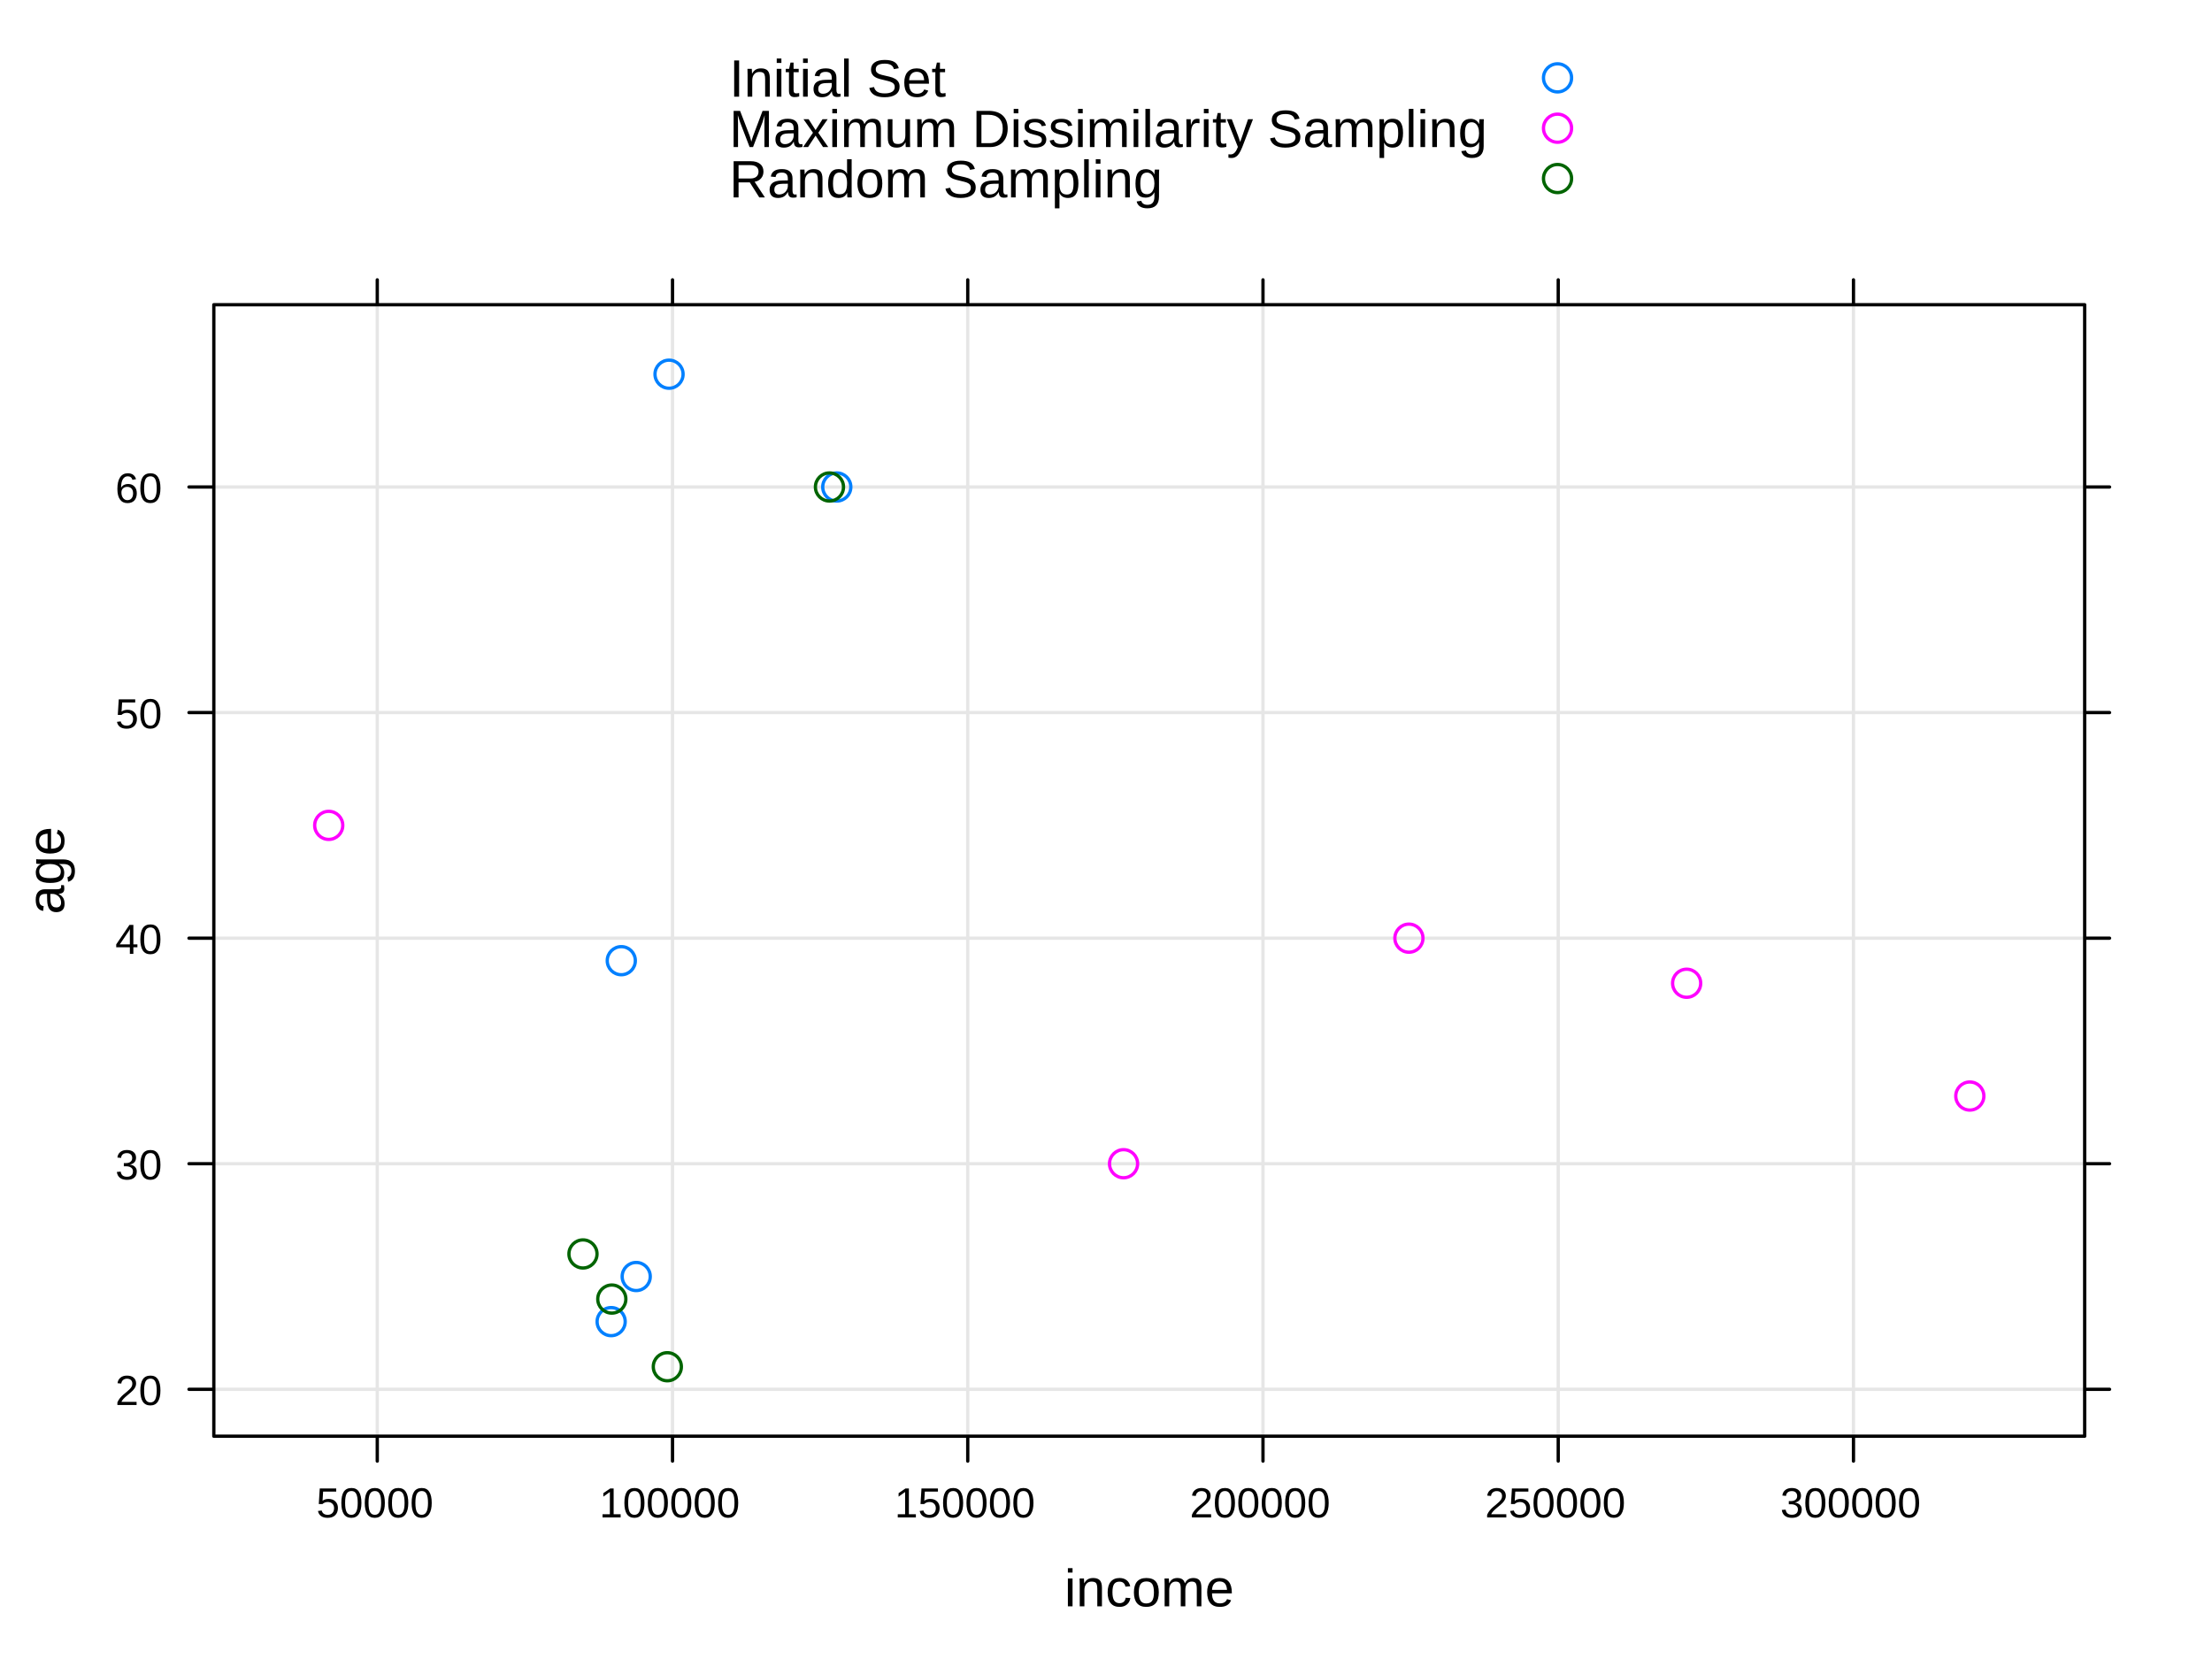
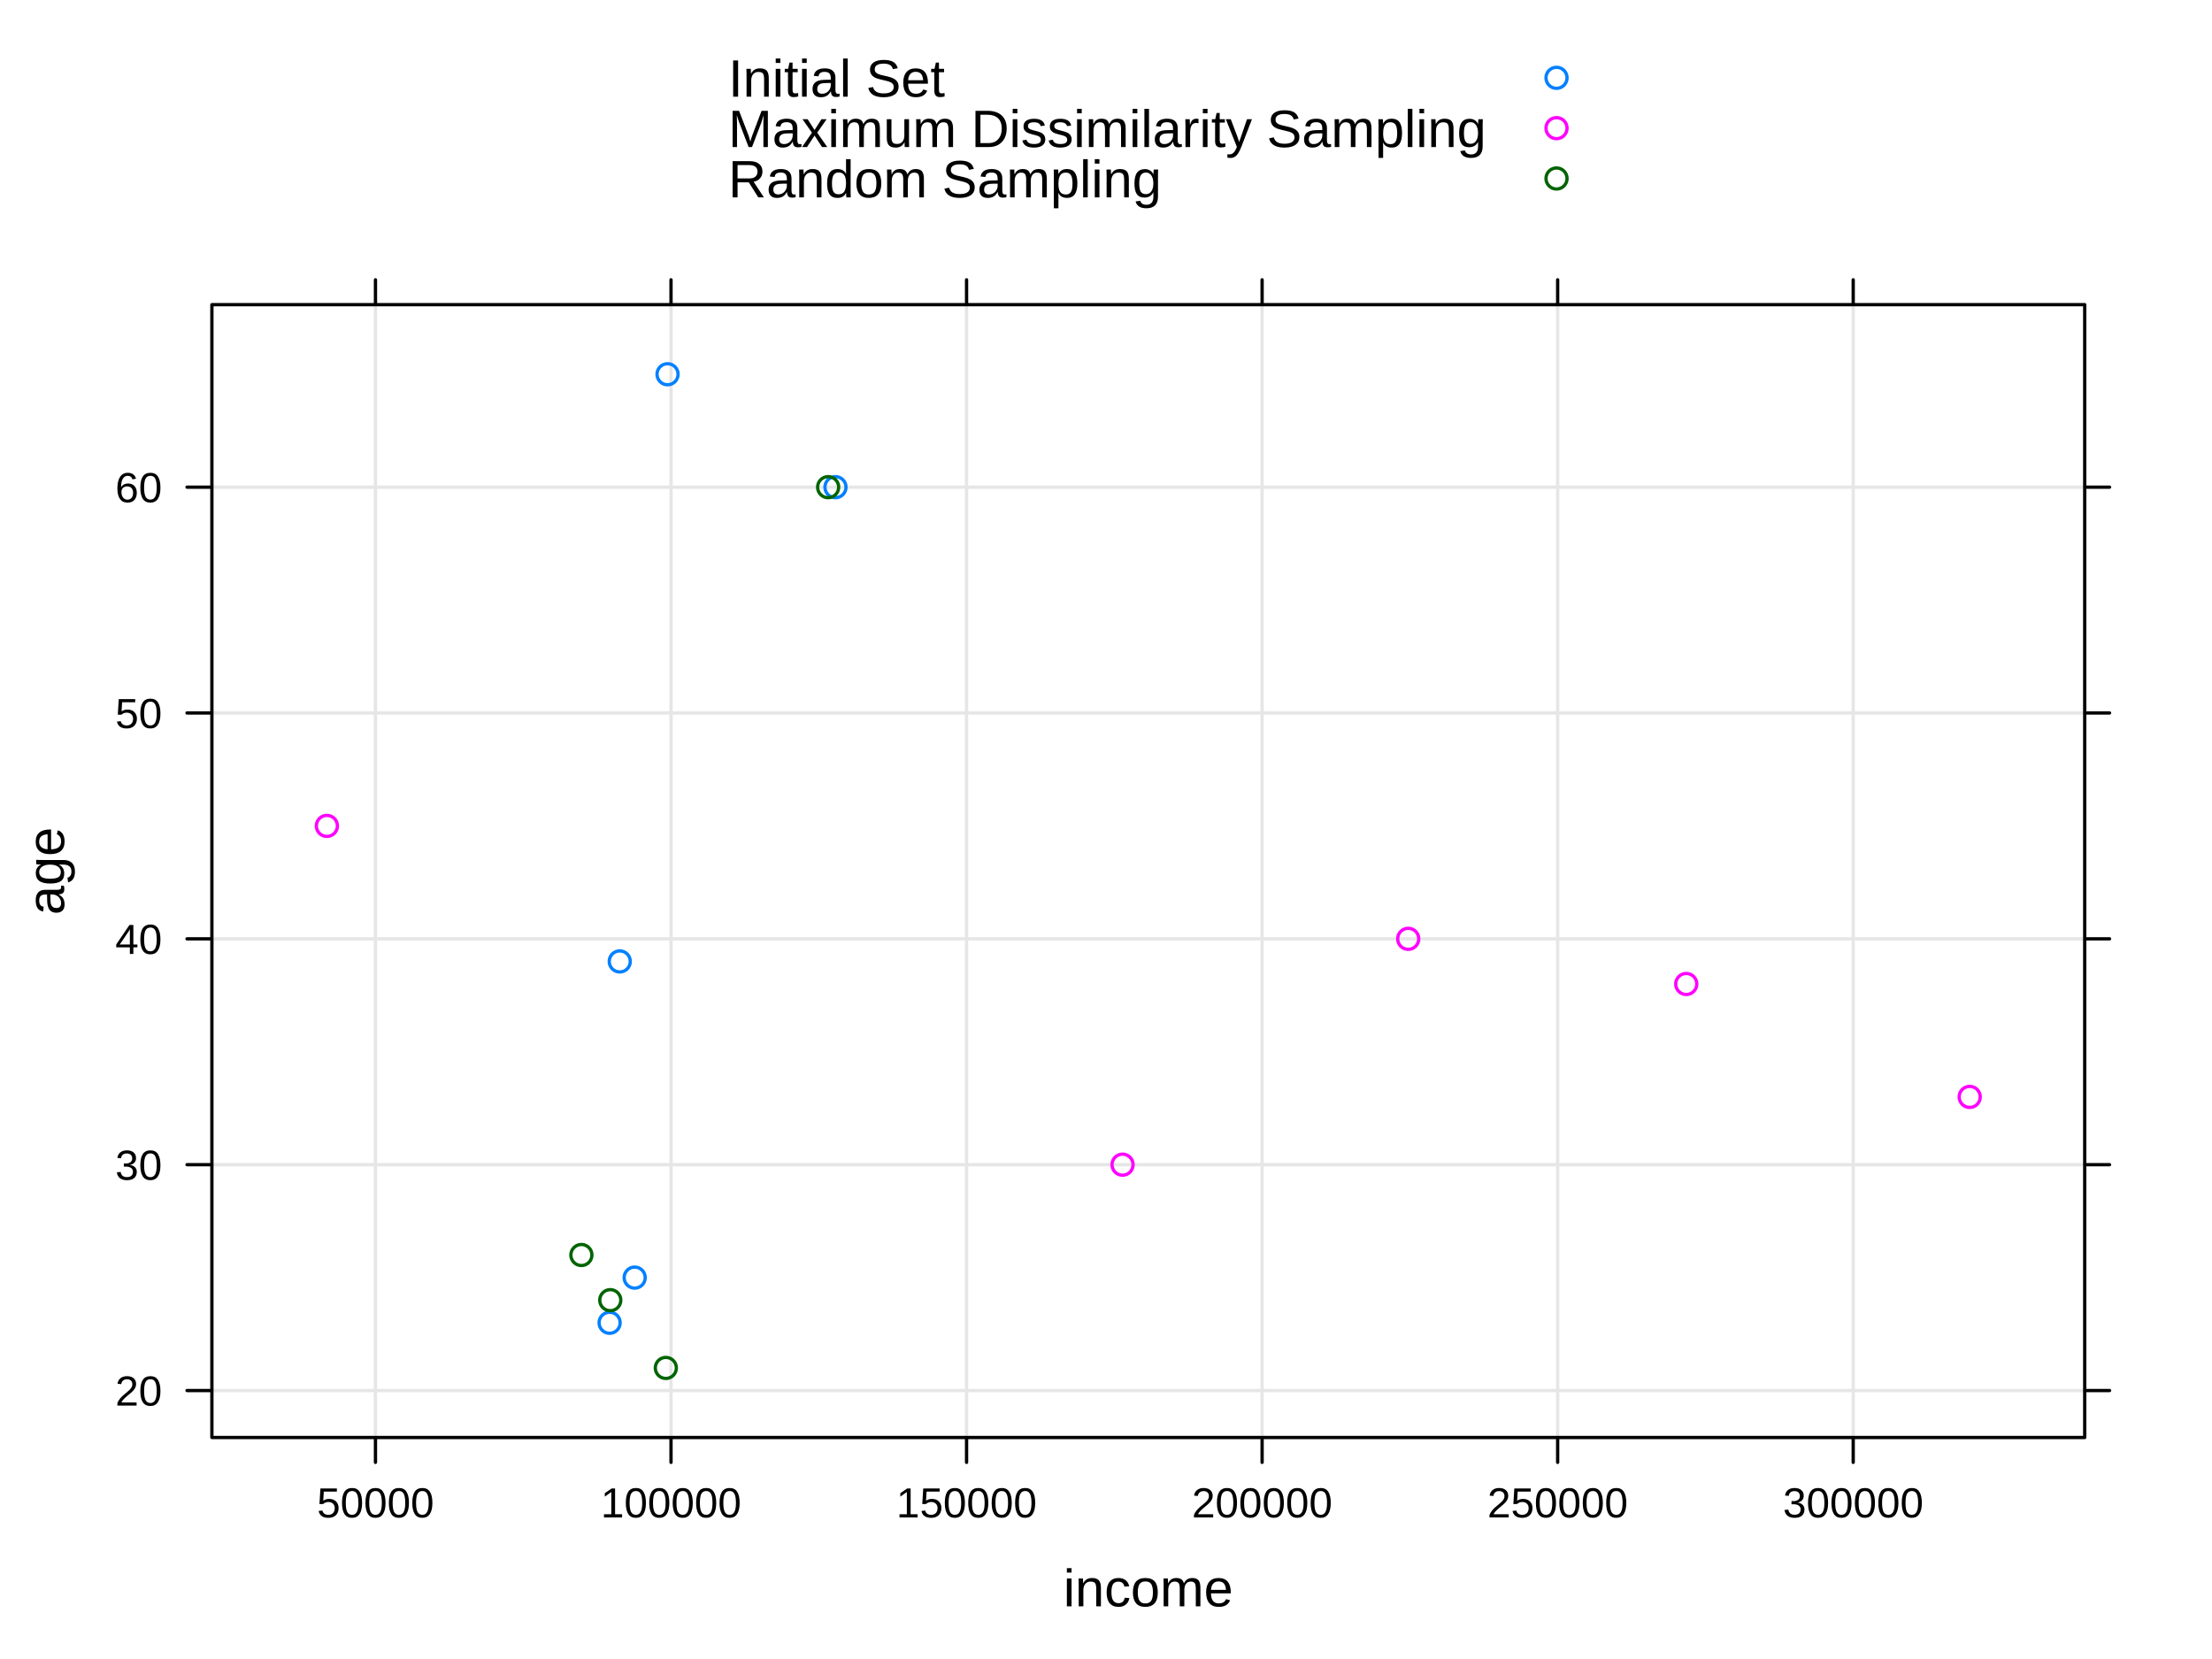
<svg xmlns="http://www.w3.org/2000/svg" viewBox="0 0 504.00 378.00">
  <defs>
    <style type="text/css">
    line, polyline, polygon, path, rect, circle {
      fill: none;
      stroke: #000000;
      stroke-linecap: round;
      stroke-linejoin: round;
      stroke-miterlimit: 10.00;
    }
  </style>
  </defs>
  <rect width="100%" height="100%" style="stroke: none; fill: #FFFFFF;" />
  <rect x="0.00" y="0.00" width="504.00" height="378.00" style="stroke-width: 0.75; stroke: none;" />
-   <text x="242.52" y="366.00" style="font-size: 12.00px; font-family: Arial;" textLength="38.68px" lengthAdjust="spacingAndGlyphs">income</text>
-   <text transform="translate(14.59,208.35) rotate(-90)" style="font-size: 12.00px; font-family: Arial;" textLength="20.02px" lengthAdjust="spacingAndGlyphs">age</text>
+   <text x="242.29" y="366.00" style="font-size: 12.00px; font-family: Arial;" textLength="38.68px" lengthAdjust="spacingAndGlyphs">income</text>
+   <text transform="translate(14.59,208.48) rotate(-90)" style="font-size: 12.00px; font-family: Arial;" textLength="20.02px" lengthAdjust="spacingAndGlyphs">age</text>
  <defs>
-     <clipPath id="cpNDguNzJ8NDc0Ljk5fDMyNy4yNHw2OS40Mw==">
-       <rect x="48.72" y="69.43" width="426.27" height="257.81" />
+     <clipPath id="cpNDguMjh8NDc0Ljk5fDMyNy41M3w2OS40Mg==">
+       <rect x="48.28" y="69.42" width="426.72" height="258.11" />
    </clipPath>
  </defs>
  <defs>
    <clipPath id="cpMC4wMHw1MDQuMDB8Mzc4LjAwfDAuMDA=">
      <rect x="0.00" y="0.00" width="504.00" height="378.00" />
    </clipPath>
  </defs>
-   <line x1="85.96" y1="69.43" x2="85.96" y2="63.76" style="stroke-width: 0.75;" clip-path="url(#cpMC4wMHw1MDQuMDB8Mzc4LjAwfDAuMDA=)" />
-   <line x1="153.23" y1="69.43" x2="153.23" y2="63.76" style="stroke-width: 0.75;" clip-path="url(#cpMC4wMHw1MDQuMDB8Mzc4LjAwfDAuMDA=)" />
-   <line x1="220.50" y1="69.43" x2="220.50" y2="63.76" style="stroke-width: 0.75;" clip-path="url(#cpMC4wMHw1MDQuMDB8Mzc4LjAwfDAuMDA=)" />
-   <line x1="287.77" y1="69.43" x2="287.77" y2="63.76" style="stroke-width: 0.75;" clip-path="url(#cpMC4wMHw1MDQuMDB8Mzc4LjAwfDAuMDA=)" />
-   <line x1="355.04" y1="69.43" x2="355.04" y2="63.76" style="stroke-width: 0.75;" clip-path="url(#cpMC4wMHw1MDQuMDB8Mzc4LjAwfDAuMDA=)" />
-   <line x1="422.31" y1="69.43" x2="422.31" y2="63.76" style="stroke-width: 0.75;" clip-path="url(#cpMC4wMHw1MDQuMDB8Mzc4LjAwfDAuMDA=)" />
-   <line x1="48.72" y1="316.55" x2="43.06" y2="316.55" style="stroke-width: 0.75;" clip-path="url(#cpMC4wMHw1MDQuMDB8Mzc4LjAwfDAuMDA=)" />
-   <line x1="48.72" y1="265.15" x2="43.06" y2="265.15" style="stroke-width: 0.75;" clip-path="url(#cpMC4wMHw1MDQuMDB8Mzc4LjAwfDAuMDA=)" />
-   <line x1="48.72" y1="213.76" x2="43.06" y2="213.76" style="stroke-width: 0.75;" clip-path="url(#cpMC4wMHw1MDQuMDB8Mzc4LjAwfDAuMDA=)" />
-   <line x1="48.72" y1="162.36" x2="43.06" y2="162.36" style="stroke-width: 0.75;" clip-path="url(#cpMC4wMHw1MDQuMDB8Mzc4LjAwfDAuMDA=)" />
-   <line x1="48.72" y1="110.96" x2="43.06" y2="110.96" style="stroke-width: 0.75;" clip-path="url(#cpMC4wMHw1MDQuMDB8Mzc4LjAwfDAuMDA=)" />
+   <line x1="85.55" y1="69.42" x2="85.55" y2="63.75" style="stroke-width: 0.75;" clip-path="url(#cpMC4wMHw1MDQuMDB8Mzc4LjAwfDAuMDA=)" />
+   <line x1="152.89" y1="69.42" x2="152.89" y2="63.75" style="stroke-width: 0.75;" clip-path="url(#cpMC4wMHw1MDQuMDB8Mzc4LjAwfDAuMDA=)" />
+   <line x1="220.23" y1="69.42" x2="220.23" y2="63.75" style="stroke-width: 0.75;" clip-path="url(#cpMC4wMHw1MDQuMDB8Mzc4LjAwfDAuMDA=)" />
+   <line x1="287.57" y1="69.42" x2="287.57" y2="63.75" style="stroke-width: 0.75;" clip-path="url(#cpMC4wMHw1MDQuMDB8Mzc4LjAwfDAuMDA=)" />
+   <line x1="354.91" y1="69.42" x2="354.91" y2="63.75" style="stroke-width: 0.75;" clip-path="url(#cpMC4wMHw1MDQuMDB8Mzc4LjAwfDAuMDA=)" />
+   <line x1="422.25" y1="69.42" x2="422.25" y2="63.75" style="stroke-width: 0.75;" clip-path="url(#cpMC4wMHw1MDQuMDB8Mzc4LjAwfDAuMDA=)" />
+   <line x1="48.28" y1="316.83" x2="42.61" y2="316.83" style="stroke-width: 0.75;" clip-path="url(#cpMC4wMHw1MDQuMDB8Mzc4LjAwfDAuMDA=)" />
+   <line x1="48.28" y1="265.37" x2="42.61" y2="265.37" style="stroke-width: 0.75;" clip-path="url(#cpMC4wMHw1MDQuMDB8Mzc4LjAwfDAuMDA=)" />
+   <line x1="48.28" y1="213.91" x2="42.61" y2="213.91" style="stroke-width: 0.75;" clip-path="url(#cpMC4wMHw1MDQuMDB8Mzc4LjAwfDAuMDA=)" />
+   <line x1="48.28" y1="162.45" x2="42.61" y2="162.45" style="stroke-width: 0.75;" clip-path="url(#cpMC4wMHw1MDQuMDB8Mzc4LjAwfDAuMDA=)" />
+   <line x1="48.28" y1="111.00" x2="42.61" y2="111.00" style="stroke-width: 0.75;" clip-path="url(#cpMC4wMHw1MDQuMDB8Mzc4LjAwfDAuMDA=)" />
  <g clip-path="url(#cpMC4wMHw1MDQuMDB8Mzc4LjAwfDAuMDA=)">
-     <text x="26.26" y="320.13" style="font-size: 9.60px; font-family: Arial;" textLength="11.12px" lengthAdjust="spacingAndGlyphs">20</text>
+     <text x="26.26" y="320.26" style="font-size: 9.60px; font-family: Arial;" textLength="10.68px" lengthAdjust="spacingAndGlyphs">20</text>
  </g>
  <g clip-path="url(#cpMC4wMHw1MDQuMDB8Mzc4LjAwfDAuMDA=)">
-     <text x="26.26" y="268.73" style="font-size: 9.60px; font-family: Arial;" textLength="11.12px" lengthAdjust="spacingAndGlyphs">30</text>
+     <text x="26.26" y="268.81" style="font-size: 9.60px; font-family: Arial;" textLength="10.68px" lengthAdjust="spacingAndGlyphs">30</text>
  </g>
  <g clip-path="url(#cpMC4wMHw1MDQuMDB8Mzc4LjAwfDAuMDA=)">
-     <text x="26.26" y="217.33" style="font-size: 9.60px; font-family: Arial;" textLength="11.12px" lengthAdjust="spacingAndGlyphs">40</text>
+     <text x="26.26" y="217.35" style="font-size: 9.60px; font-family: Arial;" textLength="10.68px" lengthAdjust="spacingAndGlyphs">40</text>
  </g>
  <g clip-path="url(#cpMC4wMHw1MDQuMDB8Mzc4LjAwfDAuMDA=)">
-     <text x="26.26" y="165.94" style="font-size: 9.60px; font-family: Arial;" textLength="11.12px" lengthAdjust="spacingAndGlyphs">50</text>
+     <text x="26.26" y="165.89" style="font-size: 9.60px; font-family: Arial;" textLength="10.68px" lengthAdjust="spacingAndGlyphs">50</text>
  </g>
  <g clip-path="url(#cpMC4wMHw1MDQuMDB8Mzc4LjAwfDAuMDA=)">
-     <text x="26.26" y="114.54" style="font-size: 9.60px; font-family: Arial;" textLength="11.12px" lengthAdjust="spacingAndGlyphs">60</text>
+     <text x="26.26" y="114.43" style="font-size: 9.60px; font-family: Arial;" textLength="10.68px" lengthAdjust="spacingAndGlyphs">60</text>
  </g>
-   <line x1="85.96" y1="327.24" x2="85.96" y2="332.91" style="stroke-width: 0.75;" clip-path="url(#cpMC4wMHw1MDQuMDB8Mzc4LjAwfDAuMDA=)" />
-   <line x1="153.23" y1="327.24" x2="153.23" y2="332.91" style="stroke-width: 0.75;" clip-path="url(#cpMC4wMHw1MDQuMDB8Mzc4LjAwfDAuMDA=)" />
-   <line x1="220.50" y1="327.24" x2="220.50" y2="332.91" style="stroke-width: 0.75;" clip-path="url(#cpMC4wMHw1MDQuMDB8Mzc4LjAwfDAuMDA=)" />
-   <line x1="287.77" y1="327.24" x2="287.77" y2="332.91" style="stroke-width: 0.75;" clip-path="url(#cpMC4wMHw1MDQuMDB8Mzc4LjAwfDAuMDA=)" />
-   <line x1="355.04" y1="327.24" x2="355.04" y2="332.91" style="stroke-width: 0.75;" clip-path="url(#cpMC4wMHw1MDQuMDB8Mzc4LjAwfDAuMDA=)" />
-   <line x1="422.31" y1="327.24" x2="422.31" y2="332.91" style="stroke-width: 0.75;" clip-path="url(#cpMC4wMHw1MDQuMDB8Mzc4LjAwfDAuMDA=)" />
+   <line x1="85.55" y1="327.53" x2="85.55" y2="333.20" style="stroke-width: 0.75;" clip-path="url(#cpMC4wMHw1MDQuMDB8Mzc4LjAwfDAuMDA=)" />
+   <line x1="152.89" y1="327.53" x2="152.89" y2="333.20" style="stroke-width: 0.75;" clip-path="url(#cpMC4wMHw1MDQuMDB8Mzc4LjAwfDAuMDA=)" />
+   <line x1="220.23" y1="327.53" x2="220.23" y2="333.20" style="stroke-width: 0.75;" clip-path="url(#cpMC4wMHw1MDQuMDB8Mzc4LjAwfDAuMDA=)" />
+   <line x1="287.57" y1="327.53" x2="287.57" y2="333.20" style="stroke-width: 0.75;" clip-path="url(#cpMC4wMHw1MDQuMDB8Mzc4LjAwfDAuMDA=)" />
+   <line x1="354.91" y1="327.53" x2="354.91" y2="333.20" style="stroke-width: 0.75;" clip-path="url(#cpMC4wMHw1MDQuMDB8Mzc4LjAwfDAuMDA=)" />
+   <line x1="422.25" y1="327.53" x2="422.25" y2="333.20" style="stroke-width: 0.75;" clip-path="url(#cpMC4wMHw1MDQuMDB8Mzc4LjAwfDAuMDA=)" />
  <g clip-path="url(#cpMC4wMHw1MDQuMDB8Mzc4LjAwfDAuMDA=)">
-     <text x="72.06" y="345.74" style="font-size: 9.60px; font-family: Arial;" textLength="27.81px" lengthAdjust="spacingAndGlyphs">50000</text>
+     <text x="72.21" y="345.74" style="font-size: 9.60px; font-family: Arial;" textLength="26.70px" lengthAdjust="spacingAndGlyphs">50000</text>
  </g>
  <g clip-path="url(#cpMC4wMHw1MDQuMDB8Mzc4LjAwfDAuMDA=)">
-     <text x="136.55" y="345.74" style="font-size: 9.60px; font-family: Arial;" textLength="33.37px" lengthAdjust="spacingAndGlyphs">100000</text>
+     <text x="136.88" y="345.74" style="font-size: 9.60px; font-family: Arial;" textLength="32.03px" lengthAdjust="spacingAndGlyphs">100000</text>
  </g>
  <g clip-path="url(#cpMC4wMHw1MDQuMDB8Mzc4LjAwfDAuMDA=)">
-     <text x="203.82" y="345.74" style="font-size: 9.60px; font-family: Arial;" textLength="33.37px" lengthAdjust="spacingAndGlyphs">150000</text>
+     <text x="204.22" y="345.74" style="font-size: 9.60px; font-family: Arial;" textLength="32.03px" lengthAdjust="spacingAndGlyphs">150000</text>
  </g>
  <g clip-path="url(#cpMC4wMHw1MDQuMDB8Mzc4LjAwfDAuMDA=)">
-     <text x="271.09" y="345.74" style="font-size: 9.60px; font-family: Arial;" textLength="33.37px" lengthAdjust="spacingAndGlyphs">200000</text>
+     <text x="271.56" y="345.74" style="font-size: 9.60px; font-family: Arial;" textLength="32.03px" lengthAdjust="spacingAndGlyphs">200000</text>
  </g>
  <g clip-path="url(#cpMC4wMHw1MDQuMDB8Mzc4LjAwfDAuMDA=)">
-     <text x="338.35" y="345.74" style="font-size: 9.60px; font-family: Arial;" textLength="33.37px" lengthAdjust="spacingAndGlyphs">250000</text>
+     <text x="338.90" y="345.74" style="font-size: 9.60px; font-family: Arial;" textLength="32.03px" lengthAdjust="spacingAndGlyphs">250000</text>
  </g>
  <g clip-path="url(#cpMC4wMHw1MDQuMDB8Mzc4LjAwfDAuMDA=)">
-     <text x="405.62" y="345.74" style="font-size: 9.60px; font-family: Arial;" textLength="33.37px" lengthAdjust="spacingAndGlyphs">300000</text>
+     <text x="406.24" y="345.74" style="font-size: 9.60px; font-family: Arial;" textLength="32.03px" lengthAdjust="spacingAndGlyphs">300000</text>
  </g>
-   <line x1="474.99" y1="316.55" x2="480.66" y2="316.55" style="stroke-width: 0.75;" clip-path="url(#cpMC4wMHw1MDQuMDB8Mzc4LjAwfDAuMDA=)" />
-   <line x1="474.99" y1="265.15" x2="480.66" y2="265.15" style="stroke-width: 0.75;" clip-path="url(#cpMC4wMHw1MDQuMDB8Mzc4LjAwfDAuMDA=)" />
-   <line x1="474.99" y1="213.76" x2="480.66" y2="213.76" style="stroke-width: 0.75;" clip-path="url(#cpMC4wMHw1MDQuMDB8Mzc4LjAwfDAuMDA=)" />
-   <line x1="474.99" y1="162.36" x2="480.66" y2="162.36" style="stroke-width: 0.75;" clip-path="url(#cpMC4wMHw1MDQuMDB8Mzc4LjAwfDAuMDA=)" />
-   <line x1="474.99" y1="110.96" x2="480.66" y2="110.96" style="stroke-width: 0.75;" clip-path="url(#cpMC4wMHw1MDQuMDB8Mzc4LjAwfDAuMDA=)" />
+   <line x1="474.99" y1="316.83" x2="480.66" y2="316.83" style="stroke-width: 0.75;" clip-path="url(#cpMC4wMHw1MDQuMDB8Mzc4LjAwfDAuMDA=)" />
+   <line x1="474.99" y1="265.37" x2="480.66" y2="265.37" style="stroke-width: 0.75;" clip-path="url(#cpMC4wMHw1MDQuMDB8Mzc4LjAwfDAuMDA=)" />
+   <line x1="474.99" y1="213.91" x2="480.66" y2="213.91" style="stroke-width: 0.75;" clip-path="url(#cpMC4wMHw1MDQuMDB8Mzc4LjAwfDAuMDA=)" />
+   <line x1="474.99" y1="162.45" x2="480.66" y2="162.45" style="stroke-width: 0.75;" clip-path="url(#cpMC4wMHw1MDQuMDB8Mzc4LjAwfDAuMDA=)" />
+   <line x1="474.99" y1="111.00" x2="480.66" y2="111.00" style="stroke-width: 0.75;" clip-path="url(#cpMC4wMHw1MDQuMDB8Mzc4LjAwfDAuMDA=)" />
  <defs>
-     <clipPath id="cpNDguNzJ8NDc0Ljk5fDMyNy4yNHw2OS40Mw==">
-       <rect x="48.72" y="69.43" width="426.27" height="257.81" />
+     <clipPath id="cpNDguMjh8NDc0Ljk5fDMyNy41M3w2OS40Mg==">
+       <rect x="48.28" y="69.42" width="426.72" height="258.11" />
    </clipPath>
  </defs>
-   <line x1="48.72" y1="316.55" x2="474.99" y2="316.55" style="stroke-width: 0.75; stroke: #E6E6E6;" clip-path="url(#cpNDguNzJ8NDc0Ljk5fDMyNy4yNHw2OS40Mw==)" />
-   <line x1="48.72" y1="265.15" x2="474.99" y2="265.15" style="stroke-width: 0.75; stroke: #E6E6E6;" clip-path="url(#cpNDguNzJ8NDc0Ljk5fDMyNy4yNHw2OS40Mw==)" />
-   <line x1="48.72" y1="213.76" x2="474.99" y2="213.76" style="stroke-width: 0.75; stroke: #E6E6E6;" clip-path="url(#cpNDguNzJ8NDc0Ljk5fDMyNy4yNHw2OS40Mw==)" />
-   <line x1="48.72" y1="162.36" x2="474.99" y2="162.36" style="stroke-width: 0.75; stroke: #E6E6E6;" clip-path="url(#cpNDguNzJ8NDc0Ljk5fDMyNy4yNHw2OS40Mw==)" />
-   <line x1="48.72" y1="110.96" x2="474.99" y2="110.96" style="stroke-width: 0.75; stroke: #E6E6E6;" clip-path="url(#cpNDguNzJ8NDc0Ljk5fDMyNy4yNHw2OS40Mw==)" />
-   <line x1="85.96" y1="327.24" x2="85.96" y2="69.43" style="stroke-width: 0.75; stroke: #E6E6E6;" clip-path="url(#cpNDguNzJ8NDc0Ljk5fDMyNy4yNHw2OS40Mw==)" />
-   <line x1="153.23" y1="327.24" x2="153.23" y2="69.43" style="stroke-width: 0.75; stroke: #E6E6E6;" clip-path="url(#cpNDguNzJ8NDc0Ljk5fDMyNy4yNHw2OS40Mw==)" />
-   <line x1="220.50" y1="327.24" x2="220.50" y2="69.43" style="stroke-width: 0.75; stroke: #E6E6E6;" clip-path="url(#cpNDguNzJ8NDc0Ljk5fDMyNy4yNHw2OS40Mw==)" />
-   <line x1="287.77" y1="327.24" x2="287.77" y2="69.43" style="stroke-width: 0.75; stroke: #E6E6E6;" clip-path="url(#cpNDguNzJ8NDc0Ljk5fDMyNy4yNHw2OS40Mw==)" />
-   <line x1="355.04" y1="327.24" x2="355.04" y2="69.43" style="stroke-width: 0.75; stroke: #E6E6E6;" clip-path="url(#cpNDguNzJ8NDc0Ljk5fDMyNy4yNHw2OS40Mw==)" />
-   <line x1="422.31" y1="327.24" x2="422.31" y2="69.43" style="stroke-width: 0.75; stroke: #E6E6E6;" clip-path="url(#cpNDguNzJ8NDc0Ljk5fDMyNy4yNHw2OS40Mw==)" />
-   <circle cx="152.44" cy="85.26" r="2.40pt" style="stroke-width: 0.75; stroke: #0080FF;" clip-path="url(#cpNDguNzJ8NDc0Ljk5fDMyNy4yNHw2OS40Mw==)" />
-   <circle cx="139.25" cy="301.13" r="2.40pt" style="stroke-width: 0.75; stroke: #0080FF;" clip-path="url(#cpNDguNzJ8NDc0Ljk5fDMyNy4yNHw2OS40Mw==)" />
-   <circle cx="144.96" cy="290.85" r="2.40pt" style="stroke-width: 0.75; stroke: #0080FF;" clip-path="url(#cpNDguNzJ8NDc0Ljk5fDMyNy4yNHw2OS40Mw==)" />
-   <circle cx="141.56" cy="218.89" r="2.40pt" style="stroke-width: 0.75; stroke: #0080FF;" clip-path="url(#cpNDguNzJ8NDc0Ljk5fDMyNy4yNHw2OS40Mw==)" />
-   <circle cx="190.66" cy="110.96" r="2.40pt" style="stroke-width: 0.75; stroke: #0080FF;" clip-path="url(#cpNDguNzJ8NDc0Ljk5fDMyNy4yNHw2OS40Mw==)" />
-   <circle cx="448.82" cy="249.73" r="2.40pt" style="stroke-width: 0.75; stroke: #FF00FF;" clip-path="url(#cpNDguNzJ8NDc0Ljk5fDMyNy4yNHw2OS40Mw==)" />
-   <circle cx="321.02" cy="213.76" r="2.40pt" style="stroke-width: 0.75; stroke: #FF00FF;" clip-path="url(#cpNDguNzJ8NDc0Ljk5fDMyNy4yNHw2OS40Mw==)" />
-   <circle cx="256.00" cy="265.15" r="2.40pt" style="stroke-width: 0.75; stroke: #FF00FF;" clip-path="url(#cpNDguNzJ8NDc0Ljk5fDMyNy4yNHw2OS40Mw==)" />
-   <circle cx="74.90" cy="188.06" r="2.40pt" style="stroke-width: 0.75; stroke: #FF00FF;" clip-path="url(#cpNDguNzJ8NDc0Ljk5fDMyNy4yNHw2OS40Mw==)" />
-   <circle cx="384.30" cy="224.03" r="2.40pt" style="stroke-width: 0.75; stroke: #FF00FF;" clip-path="url(#cpNDguNzJ8NDc0Ljk5fDMyNy4yNHw2OS40Mw==)" />
-   <circle cx="132.83" cy="285.71" r="2.40pt" style="stroke-width: 0.75; stroke: #006400;" clip-path="url(#cpNDguNzJ8NDc0Ljk5fDMyNy4yNHw2OS40Mw==)" />
-   <circle cx="139.40" cy="295.99" r="2.40pt" style="stroke-width: 0.75; stroke: #006400;" clip-path="url(#cpNDguNzJ8NDc0Ljk5fDMyNy4yNHw2OS40Mw==)" />
-   <circle cx="152.05" cy="311.41" r="2.40pt" style="stroke-width: 0.75; stroke: #006400;" clip-path="url(#cpNDguNzJ8NDc0Ljk5fDMyNy4yNHw2OS40Mw==)" />
-   <circle cx="188.99" cy="110.96" r="2.40pt" style="stroke-width: 0.75; stroke: #006400;" clip-path="url(#cpNDguNzJ8NDc0Ljk5fDMyNy4yNHw2OS40Mw==)" />
+   <line x1="48.28" y1="316.83" x2="474.99" y2="316.83" style="stroke-width: 0.75; stroke: #E6E6E6;" clip-path="url(#cpNDguMjh8NDc0Ljk5fDMyNy41M3w2OS40Mg==)" />
+   <line x1="48.28" y1="265.37" x2="474.99" y2="265.37" style="stroke-width: 0.75; stroke: #E6E6E6;" clip-path="url(#cpNDguMjh8NDc0Ljk5fDMyNy41M3w2OS40Mg==)" />
+   <line x1="48.28" y1="213.91" x2="474.99" y2="213.91" style="stroke-width: 0.75; stroke: #E6E6E6;" clip-path="url(#cpNDguMjh8NDc0Ljk5fDMyNy41M3w2OS40Mg==)" />
+   <line x1="48.28" y1="162.45" x2="474.99" y2="162.45" style="stroke-width: 0.75; stroke: #E6E6E6;" clip-path="url(#cpNDguMjh8NDc0Ljk5fDMyNy41M3w2OS40Mg==)" />
+   <line x1="48.28" y1="111.00" x2="474.99" y2="111.00" style="stroke-width: 0.75; stroke: #E6E6E6;" clip-path="url(#cpNDguMjh8NDc0Ljk5fDMyNy41M3w2OS40Mg==)" />
+   <line x1="85.55" y1="327.53" x2="85.55" y2="69.42" style="stroke-width: 0.75; stroke: #E6E6E6;" clip-path="url(#cpNDguMjh8NDc0Ljk5fDMyNy41M3w2OS40Mg==)" />
+   <line x1="152.89" y1="327.53" x2="152.89" y2="69.42" style="stroke-width: 0.75; stroke: #E6E6E6;" clip-path="url(#cpNDguMjh8NDc0Ljk5fDMyNy41M3w2OS40Mg==)" />
+   <line x1="220.23" y1="327.53" x2="220.23" y2="69.42" style="stroke-width: 0.75; stroke: #E6E6E6;" clip-path="url(#cpNDguMjh8NDc0Ljk5fDMyNy41M3w2OS40Mg==)" />
+   <line x1="287.57" y1="327.53" x2="287.57" y2="69.42" style="stroke-width: 0.75; stroke: #E6E6E6;" clip-path="url(#cpNDguMjh8NDc0Ljk5fDMyNy41M3w2OS40Mg==)" />
+   <line x1="354.91" y1="327.53" x2="354.91" y2="69.42" style="stroke-width: 0.75; stroke: #E6E6E6;" clip-path="url(#cpNDguMjh8NDc0Ljk5fDMyNy41M3w2OS40Mg==)" />
+   <line x1="422.25" y1="327.53" x2="422.25" y2="69.42" style="stroke-width: 0.75; stroke: #E6E6E6;" clip-path="url(#cpNDguMjh8NDc0Ljk5fDMyNy41M3w2OS40Mg==)" />
+   <circle cx="152.10" cy="85.27" r="2.40" style="stroke-width: 0.75; stroke: #0080FF;" clip-path="url(#cpNDguMjh8NDc0Ljk5fDMyNy41M3w2OS40Mg==)" />
+   <circle cx="138.90" cy="301.39" r="2.40" style="stroke-width: 0.75; stroke: #0080FF;" clip-path="url(#cpNDguMjh8NDc0Ljk5fDMyNy41M3w2OS40Mg==)" />
+   <circle cx="144.61" cy="291.10" r="2.40" style="stroke-width: 0.75; stroke: #0080FF;" clip-path="url(#cpNDguMjh8NDc0Ljk5fDMyNy41M3w2OS40Mg==)" />
+   <circle cx="141.21" cy="219.06" r="2.40" style="stroke-width: 0.75; stroke: #0080FF;" clip-path="url(#cpNDguMjh8NDc0Ljk5fDMyNy41M3w2OS40Mg==)" />
+   <circle cx="190.36" cy="111.00" r="2.40" style="stroke-width: 0.75; stroke: #0080FF;" clip-path="url(#cpNDguMjh8NDc0Ljk5fDMyNy41M3w2OS40Mg==)" />
+   <circle cx="448.79" cy="249.93" r="2.40" style="stroke-width: 0.75; stroke: #FF00FF;" clip-path="url(#cpNDguMjh8NDc0Ljk5fDMyNy41M3w2OS40Mg==)" />
+   <circle cx="320.86" cy="213.91" r="2.40" style="stroke-width: 0.75; stroke: #FF00FF;" clip-path="url(#cpNDguMjh8NDc0Ljk5fDMyNy41M3w2OS40Mg==)" />
+   <circle cx="255.77" cy="265.37" r="2.40" style="stroke-width: 0.75; stroke: #FF00FF;" clip-path="url(#cpNDguMjh8NDc0Ljk5fDMyNy41M3w2OS40Mg==)" />
+   <circle cx="74.48" cy="188.18" r="2.40" style="stroke-width: 0.75; stroke: #FF00FF;" clip-path="url(#cpNDguMjh8NDc0Ljk5fDMyNy41M3w2OS40Mg==)" />
+   <circle cx="384.21" cy="224.20" r="2.40" style="stroke-width: 0.75; stroke: #FF00FF;" clip-path="url(#cpNDguMjh8NDc0Ljk5fDMyNy41M3w2OS40Mg==)" />
+   <circle cx="132.47" cy="285.95" r="2.40" style="stroke-width: 0.75; stroke: #006400;" clip-path="url(#cpNDguMjh8NDc0Ljk5fDMyNy41M3w2OS40Mg==)" />
+   <circle cx="139.05" cy="296.24" r="2.40" style="stroke-width: 0.75; stroke: #006400;" clip-path="url(#cpNDguMjh8NDc0Ljk5fDMyNy41M3w2OS40Mg==)" />
+   <circle cx="151.71" cy="311.68" r="2.40" style="stroke-width: 0.75; stroke: #006400;" clip-path="url(#cpNDguMjh8NDc0Ljk5fDMyNy41M3w2OS40Mg==)" />
+   <circle cx="188.69" cy="111.00" r="2.40" style="stroke-width: 0.75; stroke: #006400;" clip-path="url(#cpNDguMjh8NDc0Ljk5fDMyNy41M3w2OS40Mg==)" />
  <defs>
    <clipPath id="cpMC4wMHw1MDQuMDB8Mzc4LjAwfDAuMDA=">
      <rect x="0.00" y="0.00" width="504.00" height="378.00" />
    </clipPath>
  </defs>
-   <rect x="48.72" y="69.43" width="426.27" height="257.81" style="stroke-width: 0.75;" clip-path="url(#cpMC4wMHw1MDQuMDB8Mzc4LjAwfDAuMDA=)" />
-   <rect x="159.49" y="12.00" width="204.73" height="34.42" style="stroke-width: 0.75; stroke: none;" clip-path="url(#cpMC4wMHw1MDQuMDB8Mzc4LjAwfDAuMDA=)" />
+   <rect x="48.28" y="69.42" width="426.72" height="258.11" style="stroke-width: 0.75;" clip-path="url(#cpMC4wMHw1MDQuMDB8Mzc4LjAwfDAuMDA=)" />
+   <rect x="159.27" y="12.00" width="204.73" height="34.41" style="stroke-width: 0.75; stroke: none;" clip-path="url(#cpMC4wMHw1MDQuMDB8Mzc4LjAwfDAuMDA=)" />
  <g clip-path="url(#cpMC4wMHw1MDQuMDB8Mzc4LjAwfDAuMDA=)">
-     <text x="166.17" y="22.03" style="font-size: 12.00px; font-family: Arial;" textLength="49.36px" lengthAdjust="spacingAndGlyphs">Initial Set</text>
+     <text x="165.94" y="22.03" style="font-size: 12.00px; font-family: Arial;" textLength="49.36px" lengthAdjust="spacingAndGlyphs">Initial Set</text>
  </g>
  <g clip-path="url(#cpMC4wMHw1MDQuMDB8Mzc4LjAwfDAuMDA=)">
-     <text x="166.17" y="33.51" style="font-size: 12.00px; font-family: Arial;" textLength="172.69px" lengthAdjust="spacingAndGlyphs">Maximum Dissimilarity Sampling</text>
+     <text x="165.94" y="33.50" style="font-size: 12.00px; font-family: Arial;" textLength="172.69px" lengthAdjust="spacingAndGlyphs">Maximum Dissimilarity Sampling</text>
  </g>
  <g clip-path="url(#cpMC4wMHw1MDQuMDB8Mzc4LjAwfDAuMDA=)">
-     <text x="166.17" y="44.98" style="font-size: 12.00px; font-family: Arial;" textLength="98.72px" lengthAdjust="spacingAndGlyphs">Random Sampling</text>
+     <text x="165.94" y="44.97" style="font-size: 12.00px; font-family: Arial;" textLength="98.72px" lengthAdjust="spacingAndGlyphs">Random Sampling</text>
  </g>
-   <circle cx="354.88" cy="17.74" r="2.40pt" style="stroke-width: 0.75; stroke: #0080FF;" clip-path="url(#cpMC4wMHw1MDQuMDB8Mzc4LjAwfDAuMDA=)" />
-   <circle cx="354.88" cy="29.21" r="2.40pt" style="stroke-width: 0.75; stroke: #FF00FF;" clip-path="url(#cpMC4wMHw1MDQuMDB8Mzc4LjAwfDAuMDA=)" />
-   <circle cx="354.88" cy="40.68" r="2.40pt" style="stroke-width: 0.75; stroke: #006400;" clip-path="url(#cpMC4wMHw1MDQuMDB8Mzc4LjAwfDAuMDA=)" />
+   <circle cx="354.65" cy="17.73" r="2.40" style="stroke-width: 0.75; stroke: #0080FF;" clip-path="url(#cpMC4wMHw1MDQuMDB8Mzc4LjAwfDAuMDA=)" />
+   <circle cx="354.65" cy="29.20" r="2.40" style="stroke-width: 0.75; stroke: #FF00FF;" clip-path="url(#cpMC4wMHw1MDQuMDB8Mzc4LjAwfDAuMDA=)" />
+   <circle cx="354.65" cy="40.67" r="2.40" style="stroke-width: 0.75; stroke: #006400;" clip-path="url(#cpMC4wMHw1MDQuMDB8Mzc4LjAwfDAuMDA=)" />
</svg>
